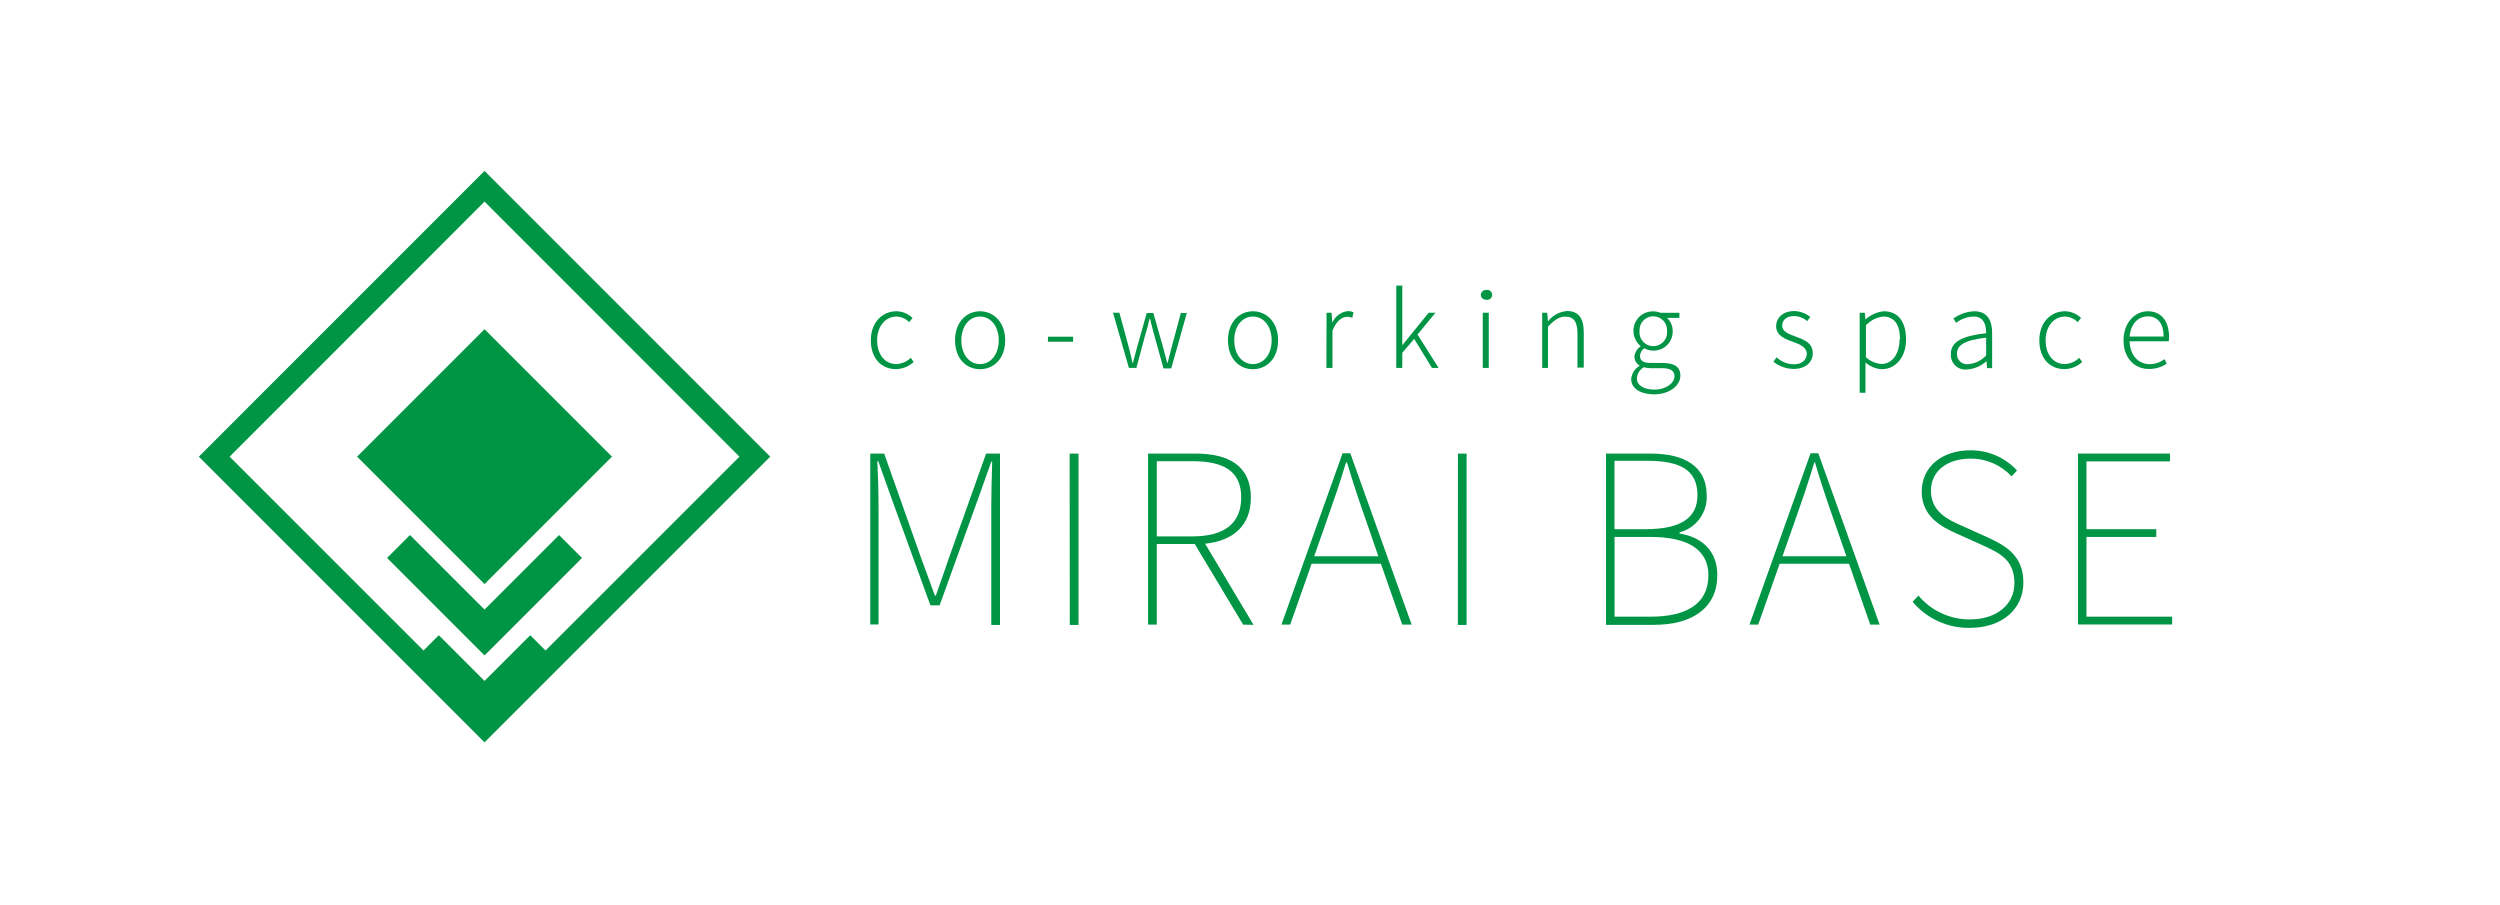
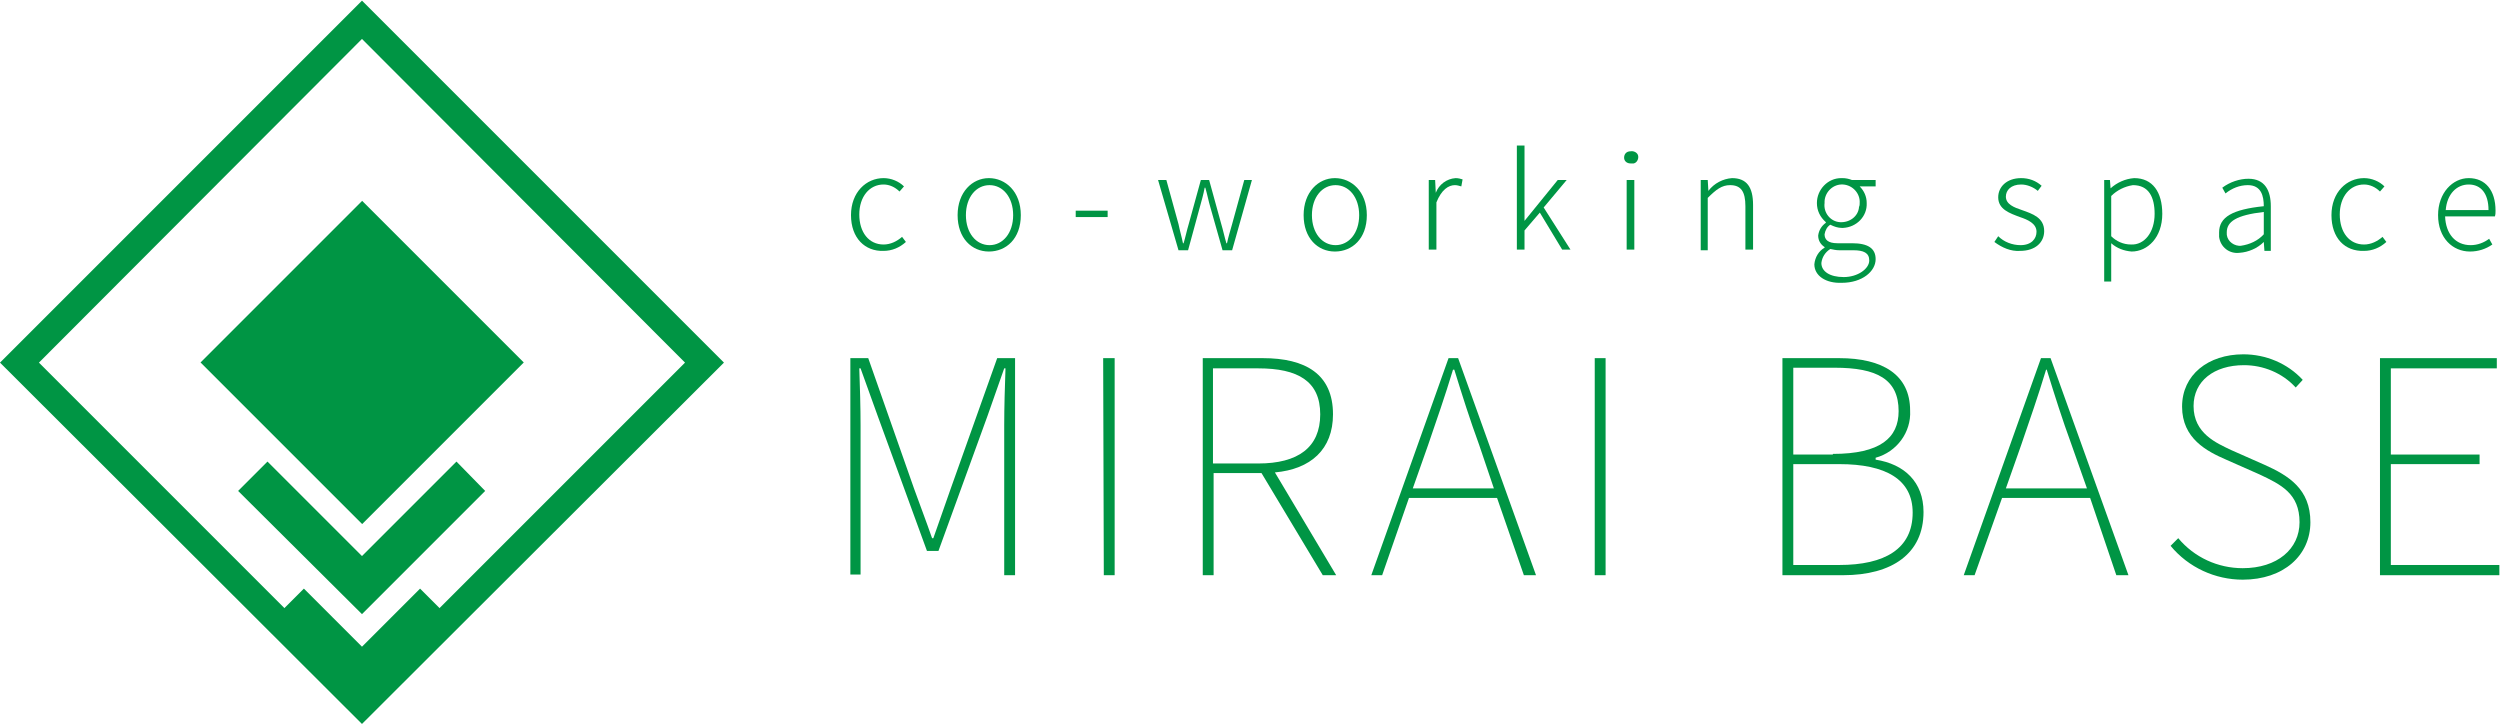
- <svg xmlns="http://www.w3.org/2000/svg" id="レイヤー_1" data-name="レイヤー 1" viewBox="0 0 496.05 179.52">
-   <defs>
-     <style>.cls-1{fill:#009544;}</style>
-   </defs>
-   <path class="cls-1" d="M172.68,90h2.76l7.25,20.5c.94,2.53,1.87,5.1,2.81,7.67h.19c.93-2.57,1.78-5.14,2.67-7.67l7.3-20.5h2.76v34h-1.73v-23.5c0-2.66.09-6.13.18-8.89h-.18L194.06,99l-7.62,21.11h-1.83L176.94,99l-2.67-7.49h-.19c.14,2.76.24,6.23.24,8.89v23.5h-1.64Z" />
-   <path class="cls-1" d="M212.24,90H214v34h-1.73Z" />
-   <path class="cls-1" d="M246.66,123.94l-9.6-16h-7.53v16H227.8V90h9.4c6.69,0,11,2.48,11,8.75,0,5.48-3.46,8.57-9.08,9.13l9.6,16.1Zm-10.07-17.51c6.23,0,9.69-2.48,9.69-7.72s-3.46-7.2-9.69-7.2h-7.06v14.92Z" />
-   <path class="cls-1" d="M274,111.86H260.25L256,123.94h-1.74l12.13-34h1.54l12.17,34h-1.87Zm-.51-1.49-2.34-6.79c-1.45-4.12-2.62-7.58-3.88-11.84h-.19c-1.27,4.26-2.48,7.72-3.93,11.84l-2.39,6.79Z" />
-   <path class="cls-1" d="M289.28,90H291v34h-1.73Z" />
-   <path class="cls-1" d="M318.66,90h8.89c6.78,0,11.09,2.62,11.09,8.24a7.22,7.22,0,0,1-5.38,7.39v.24c4.49.7,7.49,3.51,7.49,8.23,0,6.46-4.87,9.88-12.59,9.88h-9.5ZM326.52,105c7.39,0,10.29-2.53,10.29-6.74,0-5-3.41-6.83-10-6.83h-6.46V105Zm1,17.36c7.07,0,11.46-2.52,11.46-8.23,0-5.15-4.21-7.59-11.46-7.59h-7.16v15.82Z" />
-   <path class="cls-1" d="M366.88,111.86H353.12l-4.26,12.08h-1.73l12.12-34h1.54l12.17,34h-1.87Zm-.52-1.49L364,103.58c-1.45-4.12-2.62-7.58-3.88-11.84H360c-1.26,4.26-2.48,7.72-3.93,11.84l-2.39,6.79Z" />
-   <path class="cls-1" d="M379.49,119.4l1.17-1.22a13.28,13.28,0,0,0,10.15,4.73c5.43,0,8.89-3,8.89-7.21,0-4.54-2.85-5.94-6.27-7.49l-5.19-2.34c-2.95-1.31-6.93-3.32-6.93-8.33s4.12-8.19,9.64-8.19a12.46,12.46,0,0,1,9.27,4l-1.08,1.17A11,11,0,0,0,391,91c-4.73,0-7.86,2.53-7.86,6.37,0,4.25,3.56,5.8,5.94,6.87l5.2,2.34c3.83,1.74,7.2,3.75,7.2,9s-4.21,9-10.62,9A14.47,14.47,0,0,1,379.49,119.4Z" />
-   <path class="cls-1" d="M412.31,90h18.25v1.55H414V105h13.85v1.54H414v15.82h17v1.55H412.31Z" />
-   <path class="cls-1" d="M172.79,67.53c0-3.65,2.36-5.77,5.07-5.77a4.64,4.64,0,0,1,3.21,1.34l-.68.82a3.59,3.59,0,0,0-2.51-1.11c-2.18,0-3.84,1.93-3.84,4.72s1.52,4.71,3.82,4.71A4.38,4.38,0,0,0,180.72,71l.57.83a5.28,5.28,0,0,1-3.49,1.41C174.94,73.26,172.79,71.17,172.79,67.53Z" />
-   <path class="cls-1" d="M189.5,67.53c0-3.65,2.3-5.77,4.95-5.77s5,2.12,5,5.77-2.3,5.73-5,5.73S189.5,71.17,189.5,67.53Zm8.67,0c0-2.79-1.59-4.72-3.72-4.72s-3.7,1.93-3.7,4.72,1.56,4.71,3.7,4.71S198.17,70.33,198.17,67.53Z" />
-   <path class="cls-1" d="M207.93,66.81h5v1h-5Z" />
-   <path class="cls-1" d="M220.84,62.05h1.27L224,69c.25,1,.5,2,.7,3h.1c.27-1,.52-2,.79-3l1.95-6.9h1.31l1.95,6.9c.27,1,.52,2,.8,3h.08c.25-1,.5-1.93.77-3l1.86-6.9h1.18l-3.09,11h-1.54L229,66.4c-.3-1-.51-2.05-.82-3.14h-.1c-.25,1.09-.49,2.12-.84,3.18L225.48,73H224Z" />
-   <path class="cls-1" d="M243.65,67.53c0-3.65,2.3-5.77,4.95-5.77s5,2.12,5,5.77-2.3,5.73-5,5.73S243.65,71.17,243.65,67.53Zm8.67,0c0-2.79-1.58-4.72-3.72-4.72s-3.7,1.93-3.7,4.72,1.56,4.71,3.7,4.71S252.32,70.33,252.32,67.53Z" />
-   <path class="cls-1" d="M263.21,62.05h1l.14,2h0a3.78,3.78,0,0,1,3.11-2.32,2.1,2.1,0,0,1,1.1.25l-.24,1.07a2.25,2.25,0,0,0-1-.19c-1,0-2.13.72-2.93,2.75V73h-1.2Z" />
-   <path class="cls-1" d="M277.05,56.67h1.19V68.5h0l5.24-6.45h1.35l-3.57,4.33L285.45,73h-1.32l-3.53-5.75L278.24,70v3h-1.19Z" />
-   <path class="cls-1" d="M293.82,58.54a1,1,0,0,1,1-1,1,1,0,1,1,0,1.93A1,1,0,0,1,293.82,58.54Zm.39,3.51h1.19V73h-1.19Z" />
-   <path class="cls-1" d="M306,62.05h1l.14,1.66h.05a5.36,5.36,0,0,1,3.73-2c2.28,0,3.33,1.42,3.33,4.23v7H313V66.16c0-2.28-.72-3.33-2.4-3.33-1.28,0-2.18.66-3.45,2V73H306Z" />
-   <path class="cls-1" d="M323.66,75.21a3.32,3.32,0,0,1,1.64-2.6V72.5a2,2,0,0,1-1-1.76,2.73,2.73,0,0,1,1.21-2v-.08a4,4,0,0,1-1.4-3,3.83,3.83,0,0,1,3.93-3.88,3.9,3.9,0,0,1,1.45.29h3.74v1h-2.46a3.53,3.53,0,0,1,1.13,2.63,3.78,3.78,0,0,1-3.86,3.87,3.67,3.67,0,0,1-1.77-.46,1.88,1.88,0,0,0-.86,1.52c0,.78.47,1.38,2.05,1.38h2.3c2.49,0,3.66.78,3.66,2.53,0,1.91-2.06,3.71-5.26,3.71C325.45,78.21,323.66,77.06,323.66,75.21Zm8.59-.55c0-1.17-.87-1.6-2.49-1.6h-2.24a7.19,7.19,0,0,1-1.37-.19,2.75,2.75,0,0,0-1.36,2.2c0,1.34,1.29,2.24,3.53,2.24S332.25,76,332.25,74.66Zm-1.48-9a2.73,2.73,0,1,0-5.45,0,2.74,2.74,0,1,0,5.45,0Z" />
-   <path class="cls-1" d="M351.88,71.76l.64-.86A5,5,0,0,0,356,72.28c1.66,0,2.5-1,2.5-2.08,0-1.29-1.37-1.89-2.65-2.34-1.62-.57-3.43-1.25-3.43-3.14,0-1.6,1.3-3,3.6-3a5.26,5.26,0,0,1,3.18,1.17l-.61.82a4.22,4.22,0,0,0-2.61-1c-1.62,0-2.36.9-2.36,1.89,0,1.21,1.27,1.66,2.54,2.13,1.69.64,3.53,1.24,3.53,3.35,0,1.69-1.33,3.12-3.75,3.12A6.37,6.37,0,0,1,351.88,71.76Z" />
-   <path class="cls-1" d="M369,62.05h1l.15,1.33h0a6.38,6.38,0,0,1,3.66-1.62c2.91,0,4.39,2.22,4.39,5.59,0,3.74-2.26,5.91-4.82,5.91a5.42,5.42,0,0,1-3.23-1.33l0,2v4H369Zm8,5.3c0-2.63-.91-4.54-3.35-4.54a5.51,5.51,0,0,0-3.41,1.74v6.33a5,5,0,0,0,3.1,1.34C375.39,72.22,376.91,70.29,376.91,67.35Z" />
-   <path class="cls-1" d="M387.09,70.24c0-2.42,2.15-3.57,7-4.12,0-1.63-.43-3.31-2.51-3.31a6,6,0,0,0-3.45,1.25l-.53-.86a7.54,7.54,0,0,1,4.15-1.44c2.61,0,3.53,1.87,3.53,4.29v7h-1l-.12-1.4h0a6.32,6.32,0,0,1-3.82,1.66A2.88,2.88,0,0,1,387.09,70.24Zm7,.31V67c-4.31.49-5.79,1.5-5.79,3.18a2,2,0,0,0,2.24,2.08A5.39,5.39,0,0,0,394.07,70.55Z" />
-   <path class="cls-1" d="M404.64,67.53c0-3.65,2.36-5.77,5.07-5.77a4.64,4.64,0,0,1,3.21,1.34l-.68.82a3.59,3.59,0,0,0-2.51-1.11c-2.18,0-3.84,1.93-3.84,4.72s1.52,4.71,3.82,4.71A4.38,4.38,0,0,0,412.57,71l.57.83a5.28,5.28,0,0,1-3.49,1.41C406.79,73.26,404.64,71.17,404.64,67.53Z" />
-   <path class="cls-1" d="M421.35,67.53c0-3.55,2.32-5.77,4.8-5.77,2.65,0,4.23,1.89,4.23,5.1a5.9,5.9,0,0,1-.06.86h-7.76c.06,2.67,1.64,4.54,4,4.54a4.88,4.88,0,0,0,2.92-1l.45.89a6.15,6.15,0,0,1-3.49,1.06C423.63,73.26,421.35,71.13,421.35,67.53Zm7.95-.76c0-2.65-1.22-4-3.13-4s-3.39,1.48-3.61,4Z" />
-   <path class="cls-1" d="M96.14,147.3,39.45,90.61l56.69-56.7,56.69,56.7ZM45.56,90.61l50.58,50.57,50.58-50.57L96.14,40Z" />
-   <rect class="cls-1" x="78.26" y="72.73" width="35.76" height="35.76" transform="translate(100.05 222.66) rotate(-135)" />
-   <polygon class="cls-1" points="110.93 106.16 96.14 120.95 81.35 106.16 76.8 110.71 96.14 130.05 115.48 110.71 110.93 106.16" />
-   <polygon class="cls-1" points="105.21 126.04 96.14 135.11 87.07 126.04 82.52 130.59 96.14 144.21 109.76 130.59 105.21 126.04" />
+ <svg xmlns="http://www.w3.org/2000/svg" version="1.1" id="レイヤー_1" x="0px" y="0px" viewBox="0 0 391.6 113.6" style="enable-background:new 0 0 391.6 113.6;" xml:space="preserve">
+   <style type="text/css">
+ 	.st0{fill:#009544;}
+ </style>
+   <path class="st0" d="M133.2,56.1h2.8l7.2,20.5c0.9,2.5,1.9,5.1,2.8,7.7h0.2c0.9-2.6,1.8-5.1,2.7-7.7l7.3-20.5h2.8v34h-1.7V66.6  c0-2.7,0.1-6.1,0.2-8.9h-0.2l-2.6,7.4L147,86.3h-1.8l-7.7-21.1l-2.7-7.5h-0.2c0.1,2.8,0.2,6.2,0.2,8.9V90h-1.6L133.2,56.1z" />
+   <path class="st0" d="M172.8,56.1h1.8v34h-1.7L172.8,56.1z" />
+   <path class="st0" d="M207.2,90.1l-9.6-16h-7.5v16h-1.7V56.1h9.4c6.7,0,11,2.5,11,8.8c0,5.5-3.5,8.6-9.1,9.1l9.6,16.1L207.2,90.1z   M197.1,72.6c6.2,0,9.7-2.5,9.7-7.7s-3.5-7.2-9.7-7.2h-7.1v14.9H197.1z" />
+   <path class="st0" d="M234.5,78h-13.8l-4.2,12.1h-1.7l12.1-34h1.5l12.2,34h-1.9L234.5,78z M234,76.5l-2.3-6.8  c-1.5-4.1-2.6-7.6-3.9-11.8h-0.2c-1.3,4.3-2.5,7.7-3.9,11.8l-2.4,6.8H234z" />
+   <path class="st0" d="M249.8,56.1h1.7v34h-1.7L249.8,56.1z" />
+   <path class="st0" d="M279.2,56.1h8.9c6.8,0,11.1,2.6,11.1,8.2c0.2,3.4-2.1,6.5-5.4,7.4V72c4.5,0.7,7.5,3.5,7.5,8.2  c0,6.5-4.9,9.9-12.6,9.9h-9.5V56.1z M287.1,71.1c7.4,0,10.3-2.5,10.3-6.7c0-5-3.4-6.8-10-6.8h-6.5v13.6H287.1z M288.1,88.5  c7.1,0,11.5-2.5,11.5-8.2c0-5.2-4.2-7.6-11.5-7.6h-7.2v15.8L288.1,88.5z" />
+   <path class="st0" d="M327.4,78h-13.8l-4.3,12.1h-1.7l12.1-34h1.5l12.2,34h-1.9L327.4,78z M326.9,76.5l-2.4-6.8  c-1.5-4.1-2.6-7.6-3.9-11.8h-0.1c-1.3,4.3-2.5,7.7-3.9,11.8l-2.4,6.8H326.9z" />
+   <path class="st0" d="M340,85.5l1.2-1.2c2.5,3,6.2,4.7,10.1,4.7c5.4,0,8.9-3,8.9-7.2c0-4.5-2.9-5.9-6.3-7.5l-5.2-2.3  c-3-1.3-6.9-3.3-6.9-8.3s4.1-8.2,9.6-8.2c3.5,0,6.9,1.4,9.3,4l-1.1,1.2c-2.1-2.3-5.1-3.5-8.1-3.5c-4.7,0-7.9,2.5-7.9,6.4  c0,4.3,3.6,5.8,5.9,6.9l5.2,2.3c3.8,1.7,7.2,3.8,7.2,9s-4.2,9-10.6,9C347,90.8,342.8,88.9,340,85.5z" />
+   <path class="st0" d="M372.9,56.1h18.2v1.6h-16.6v13.5h13.9v1.5h-13.9v15.8h17v1.6h-18.7V56.1z" />
+   <path class="st0" d="M133.3,33.7c0-3.6,2.4-5.8,5.1-5.8c1.2,0,2.4,0.5,3.2,1.3l-0.7,0.8c-0.7-0.7-1.6-1.1-2.5-1.1  c-2.2,0-3.8,1.9-3.8,4.7s1.5,4.7,3.8,4.7c1.1,0,2.1-0.5,2.9-1.2l0.6,0.8c-1,0.9-2.2,1.4-3.5,1.4C135.5,39.4,133.3,37.3,133.3,33.7z" />
+   <path class="st0" d="M150,33.7c0-3.6,2.3-5.8,4.9-5.8s5,2.1,5,5.8s-2.3,5.7-5,5.7S150,37.3,150,33.7z M158.7,33.7  c0-2.8-1.6-4.7-3.7-4.7s-3.7,1.9-3.7,4.7s1.6,4.7,3.7,4.7S158.7,36.5,158.7,33.7z" />
+   <path class="st0" d="M168.5,33h5v1h-5V33z" />
+   <path class="st0" d="M181.4,28.2h1.3l1.9,6.9c0.2,1,0.5,2,0.7,3h0.1c0.3-1,0.5-2,0.8-3l1.9-6.9h1.3l1.9,6.9c0.3,1,0.5,2,0.8,3h0.1  c0.2-1,0.5-1.9,0.8-3l1.9-6.9h1.2l-3.1,11h-1.5l-1.9-6.7c-0.3-1-0.5-2.1-0.8-3.1h-0.1c-0.2,1.1-0.5,2.1-0.8,3.2l-1.8,6.6h-1.5  L181.4,28.2z" />
+   <path class="st0" d="M204.2,33.7c0-3.6,2.3-5.8,4.9-5.8s5,2.1,5,5.8s-2.3,5.7-5,5.7S204.2,37.3,204.2,33.7z M212.9,33.7  c0-2.8-1.6-4.7-3.7-4.7s-3.7,1.9-3.7,4.7s1.6,4.7,3.7,4.7S212.9,36.5,212.9,33.7L212.9,33.7z" />
+   <path class="st0" d="M223.8,28.2h1l0.1,2l0,0c0.5-1.3,1.7-2.2,3.1-2.3c0.4,0,0.8,0.1,1.1,0.2l-0.2,1.1c-0.3-0.1-0.7-0.2-1-0.2  c-1,0-2.1,0.7-2.9,2.7v7.4h-1.2L223.8,28.2z" />
+   <path class="st0" d="M237.6,22.8h1.2v11.8l0,0l5.2-6.4h1.4l-3.6,4.3l4.2,6.6h-1.3l-3.5-5.8l-2.4,2.8v3h-1.2V22.8z" />
+   <path class="st0" d="M254.4,24.7c0-0.6,0.4-1,1-1c0.5-0.1,1.1,0.2,1.2,0.7s-0.2,1.1-0.7,1.2c-0.2,0-0.4,0-0.5,0  C254.8,25.6,254.4,25.2,254.4,24.7z M254.8,28.2h1.2v10.9h-1.2V28.2z" />
+   <path class="st0" d="M266.5,28.2h1l0.1,1.7h0c0.9-1.2,2.3-1.9,3.7-2c2.3,0,3.3,1.4,3.3,4.2v7h-1.2v-6.8c0-2.3-0.7-3.3-2.4-3.3  c-1.3,0-2.2,0.7-3.5,2v8.2h-1.1V28.2z" />
+   <path class="st0" d="M284.2,41.4c0.1-1.1,0.7-2.1,1.6-2.6v-0.1c-0.6-0.4-1-1-1-1.8c0.1-0.8,0.5-1.5,1.2-2v-0.1  c-0.9-0.8-1.4-1.8-1.4-3c0-2.1,1.7-3.9,3.8-3.9c0.1,0,0.1,0,0.2,0c0.5,0,1,0.1,1.5,0.3h3.7v1h-2.5c0.7,0.7,1.1,1.6,1.1,2.6  c0.1,2.1-1.6,3.8-3.7,3.9c-0.1,0-0.1,0-0.2,0c-0.6,0-1.2-0.2-1.8-0.5c-0.5,0.3-0.8,0.9-0.9,1.5c0,0.8,0.5,1.4,2,1.4h2.3  c2.5,0,3.7,0.8,3.7,2.5c0,1.9-2.1,3.7-5.3,3.7C286,44.4,284.2,43.2,284.2,41.4z M292.8,40.8c0-1.2-0.9-1.6-2.5-1.6h-2.2  c-0.5,0-0.9-0.1-1.4-0.2c-0.8,0.5-1.3,1.3-1.4,2.2c0,1.3,1.3,2.2,3.5,2.2S292.8,42.1,292.8,40.8z M291.3,31.8  c0.1-1.5-1.1-2.8-2.6-2.9c-1.5-0.1-2.8,1.1-2.9,2.6c0,0.1,0,0.2,0,0.3c-0.2,1.5,0.9,2.9,2.4,3s2.9-0.9,3-2.4  C291.3,32.2,291.3,32,291.3,31.8z" />
+   <path class="st0" d="M312.4,37.9l0.6-0.9c0.9,0.9,2.2,1.4,3.5,1.4c1.7,0,2.5-1,2.5-2.1c0-1.3-1.4-1.9-2.6-2.3  c-1.6-0.6-3.4-1.2-3.4-3.1c0-1.6,1.3-3,3.6-3c1.2,0,2.3,0.4,3.2,1.2l-0.6,0.8c-0.7-0.6-1.7-1-2.6-1c-1.6,0-2.4,0.9-2.4,1.9  c0,1.2,1.3,1.7,2.5,2.1c1.7,0.6,3.5,1.2,3.5,3.3c0,1.7-1.3,3.1-3.8,3.1C315,39.4,313.6,38.8,312.4,37.9z" />
+   <path class="st0" d="M329.5,28.2h1l0.1,1.3l0,0c1-0.9,2.3-1.5,3.7-1.6c2.9,0,4.4,2.2,4.4,5.6c0,3.7-2.3,5.9-4.8,5.9  c-1.2-0.1-2.3-0.5-3.2-1.3v2v4h-1.1V28.2z M337.5,33.5c0-2.6-0.9-4.5-3.4-4.5c-1.3,0.2-2.5,0.8-3.4,1.7V37c0.8,0.8,1.9,1.3,3.1,1.3  C335.9,38.4,337.5,36.4,337.5,33.5L337.5,33.5z" />
+   <path class="st0" d="M347.6,36.4c0-2.4,2.1-3.6,7-4.1c0-1.6-0.4-3.3-2.5-3.3c-1.3,0-2.5,0.5-3.5,1.3l-0.5-0.9  c1.2-0.9,2.7-1.4,4.1-1.4c2.6,0,3.5,1.9,3.5,4.3v7h-1l-0.1-1.4l0,0c-1,1-2.4,1.6-3.8,1.7c-1.6,0.2-3-0.9-3.2-2.5  C347.6,36.8,347.6,36.6,347.6,36.4z M354.6,36.7v-3.5c-4.3,0.5-5.8,1.5-5.8,3.2c-0.1,1.1,0.8,2,1.9,2.1c0.1,0,0.2,0,0.3,0  C352.4,38.3,353.7,37.7,354.6,36.7L354.6,36.7z" />
+   <path class="st0" d="M365.2,33.7c0-3.6,2.4-5.8,5.1-5.8c1.2,0,2.4,0.5,3.2,1.3l-0.7,0.8c-0.7-0.7-1.6-1.1-2.5-1.1  c-2.2,0-3.8,1.9-3.8,4.7s1.5,4.7,3.8,4.7c1.1,0,2.1-0.5,2.9-1.2l0.6,0.8c-1,0.9-2.2,1.4-3.5,1.4C367.3,39.4,365.2,37.3,365.2,33.7z" />
+   <path class="st0" d="M381.9,33.7c0-3.5,2.3-5.8,4.8-5.8c2.6,0,4.2,1.9,4.2,5.1c0,0.3,0,0.6-0.1,0.9h-7.8c0.1,2.7,1.6,4.5,4,4.5  c1.1,0,2.1-0.4,2.9-1l0.5,0.9c-1,0.7-2.2,1.1-3.5,1.1C384.2,39.4,381.9,37.3,381.9,33.7z M389.8,32.9c0-2.6-1.2-4-3.1-4  s-3.4,1.5-3.6,4H389.8z" />
+   <path class="st0" d="M56.7,113.4L0,56.8L56.7,0.1l56.7,56.7L56.7,113.4z M6.1,56.8l50.6,50.6l50.6-50.6L56.7,6.1L6.1,56.8z" />
+   <rect x="38.8" y="38.9" transform="matrix(0.7071 -0.7071 0.7071 0.7071 -23.528 56.7053)" class="st0" width="35.8" height="35.8" />
+   <polygon class="st0" points="71.5,72.3 56.7,87.1 41.9,72.3 37.3,76.9 56.7,96.2 76,76.9 " />
+   <polygon class="st0" points="65.8,92.2 56.7,101.3 47.6,92.2 43.1,96.7 56.7,110.4 70.3,96.7 " />
</svg>
